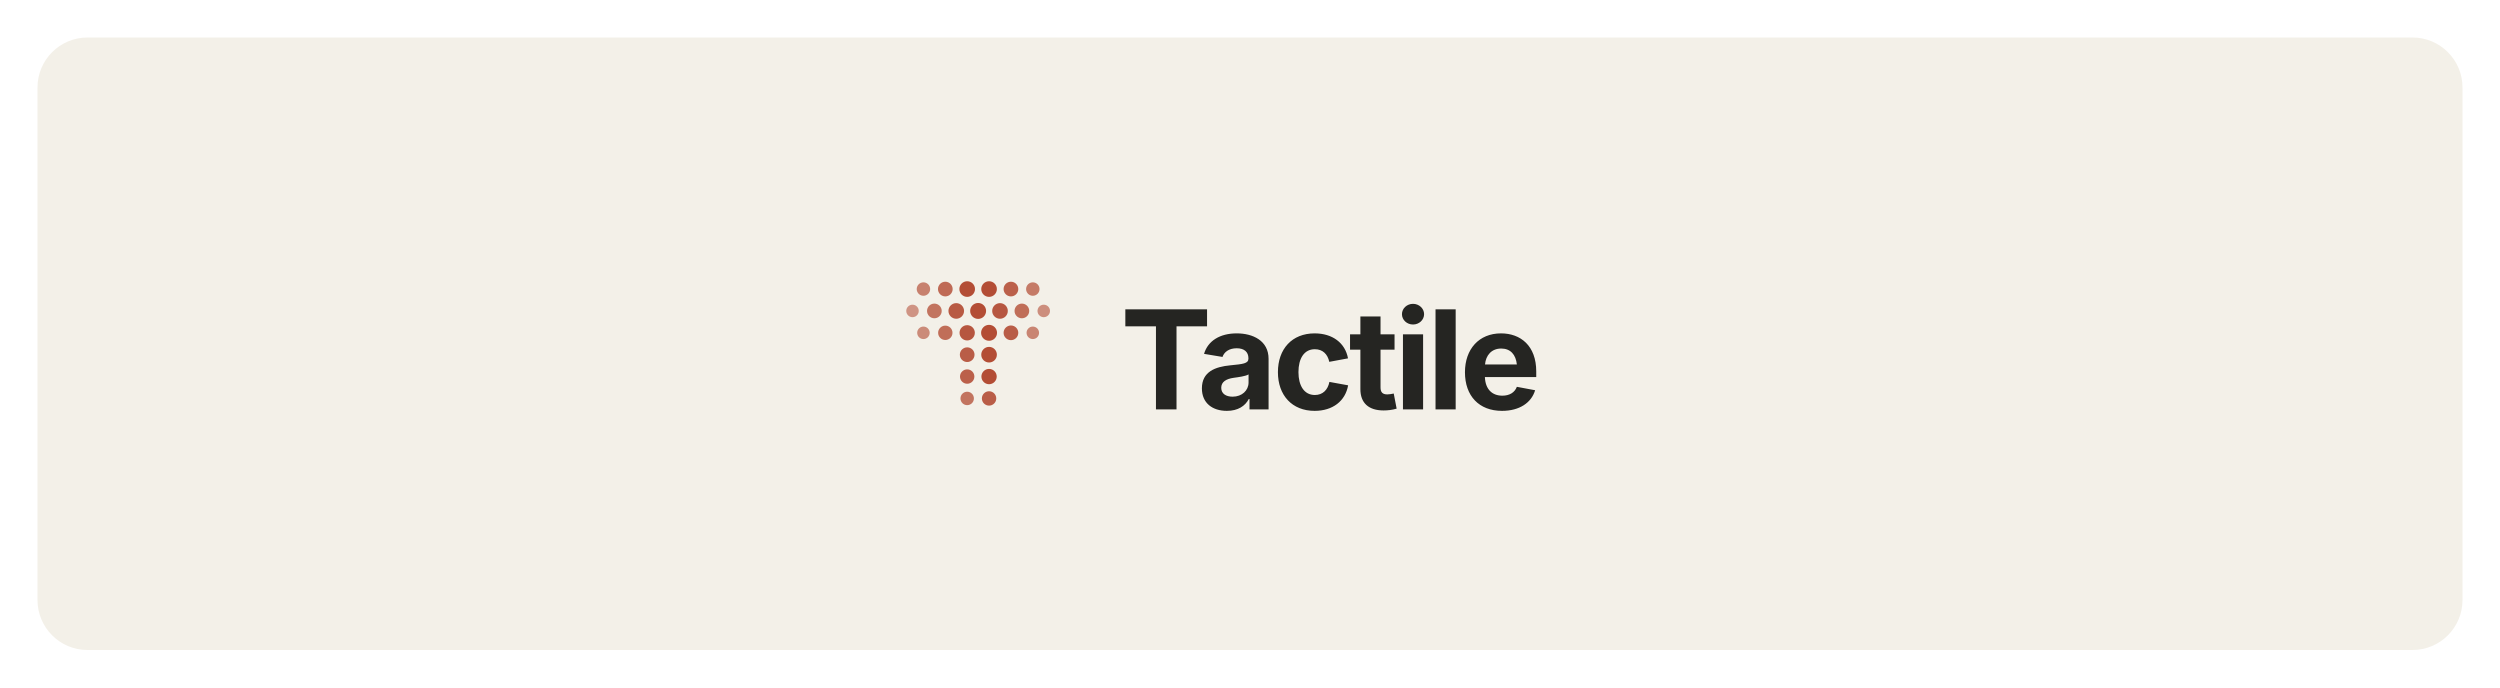
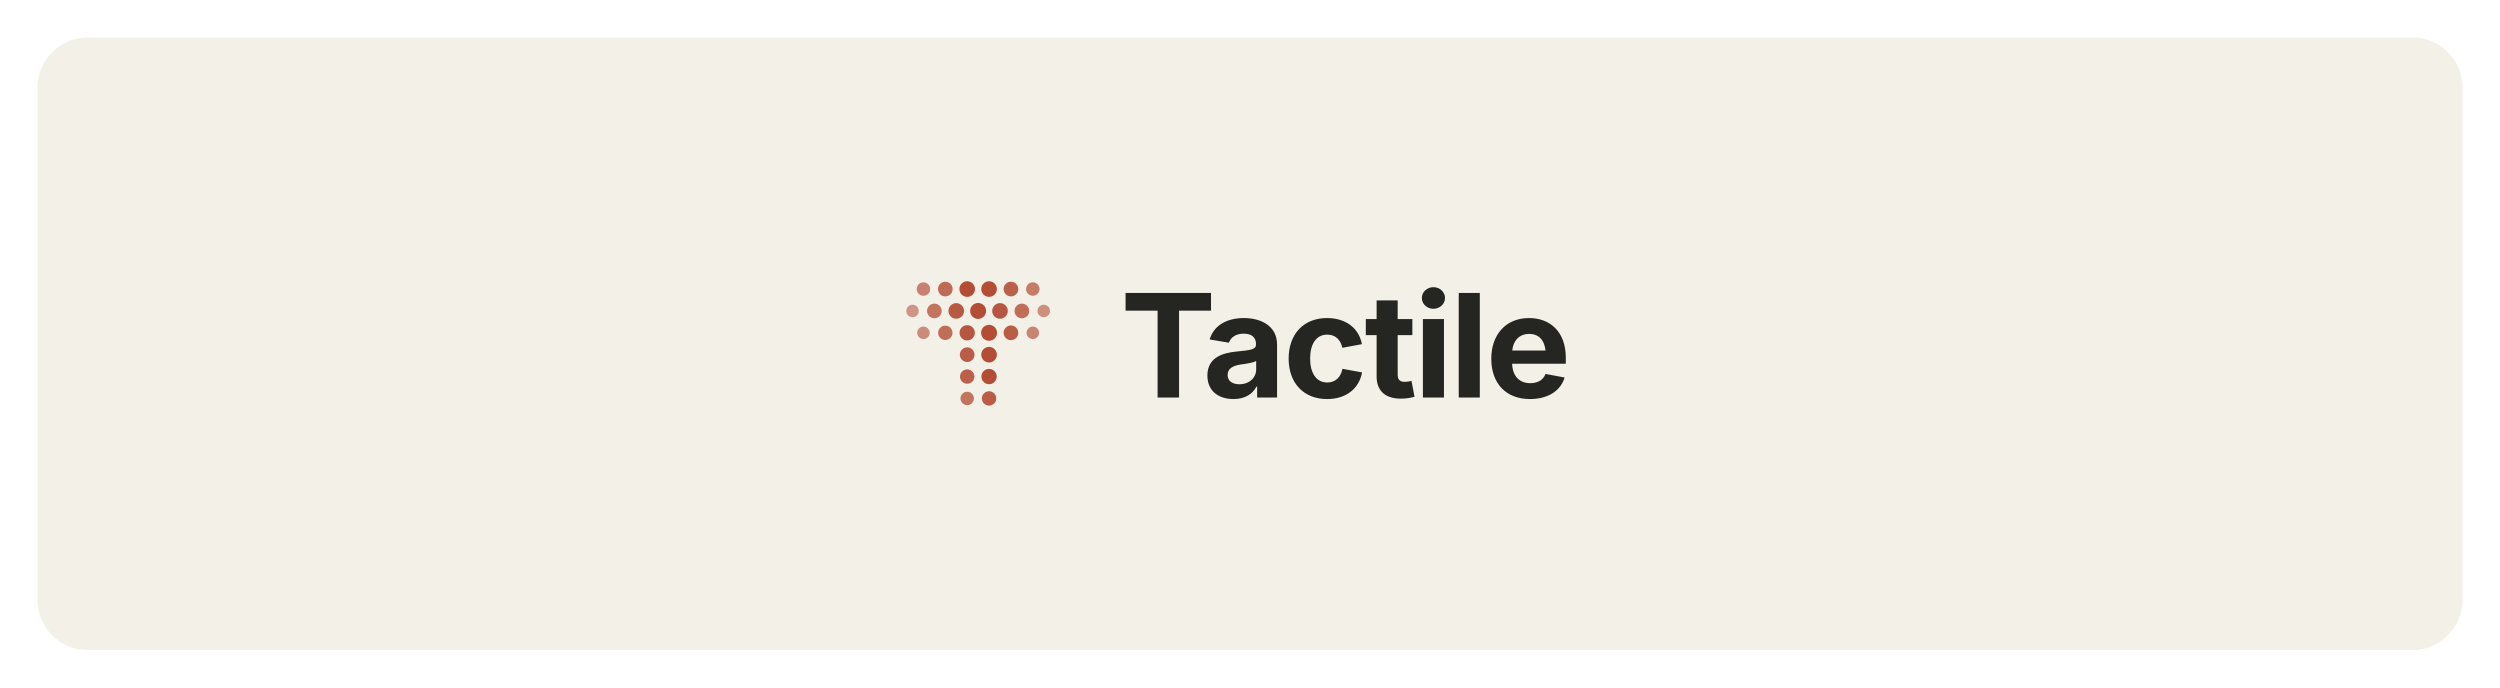
<svg xmlns="http://www.w3.org/2000/svg" viewBox="0 0 1600 440" role="img" aria-labelledby="title desc">
  <rect x="24" y="24" width="1552" height="392" rx="32" fill="#F3F0E8" />
  <g transform="translate(804 220)">
    <g transform="translate(-231 -53)" fill="#B34D35" shape-rendering="geometricPrecision">
      <circle cx="18" cy="18" r="4.3" opacity=".68" />
      <circle cx="32" cy="18" r="4.7" opacity=".82" />
      <circle cx="46" cy="18" r="5" />
      <circle cx="60" cy="18" r="5" />
      <circle cx="74" cy="18" r="4.7" opacity=".88" />
      <circle cx="88" cy="18" r="4.3" opacity=".72" />
      <circle cx="11" cy="32" r="4" opacity=".56" />
      <circle cx="25" cy="32" r="4.7" opacity=".76" />
      <circle cx="39" cy="32" r="5" opacity=".92" />
      <circle cx="53" cy="32" r="5.1" />
      <circle cx="67" cy="32" r="5" opacity=".94" />
      <circle cx="81" cy="32" r="4.7" opacity=".8" />
      <circle cx="95" cy="32" r="4" opacity=".6" />
      <circle cx="18" cy="46" r="4" opacity=".62" />
      <circle cx="32" cy="46" r="4.6" opacity=".8" />
      <circle cx="46" cy="46" r="4.9" opacity=".94" />
      <circle cx="60" cy="46" r="5.1" />
      <circle cx="74" cy="46" r="4.7" opacity=".9" />
      <circle cx="88" cy="46" r="4" opacity=".66" />
      <circle cx="46" cy="60" r="4.7" opacity=".9" />
      <circle cx="60" cy="60" r="5" />
      <circle cx="46" cy="74" r="4.6" opacity=".88" />
      <circle cx="60" cy="74" r="4.9" />
      <circle cx="46" cy="88" r="4.3" opacity=".76" />
      <circle cx="60" cy="88" r="4.6" opacity=".9" />
    </g>
-     <text x="-87" y="42" fill="#252522" font-family="Public Sans, Inter, Arial, sans-serif" font-size="88" font-weight="650" letter-spacing="-3" textLength="300" lengthAdjust="spacingAndGlyphs">Tactile</text>
+     <text x="-87" y="0" fill="#252522" font-family="Public Sans, Inter, Arial, sans-serif" font-size="92" font-weight="700" letter-spacing="-2" dominant-baseline="middle">Tactile</text>
  </g>
</svg>
